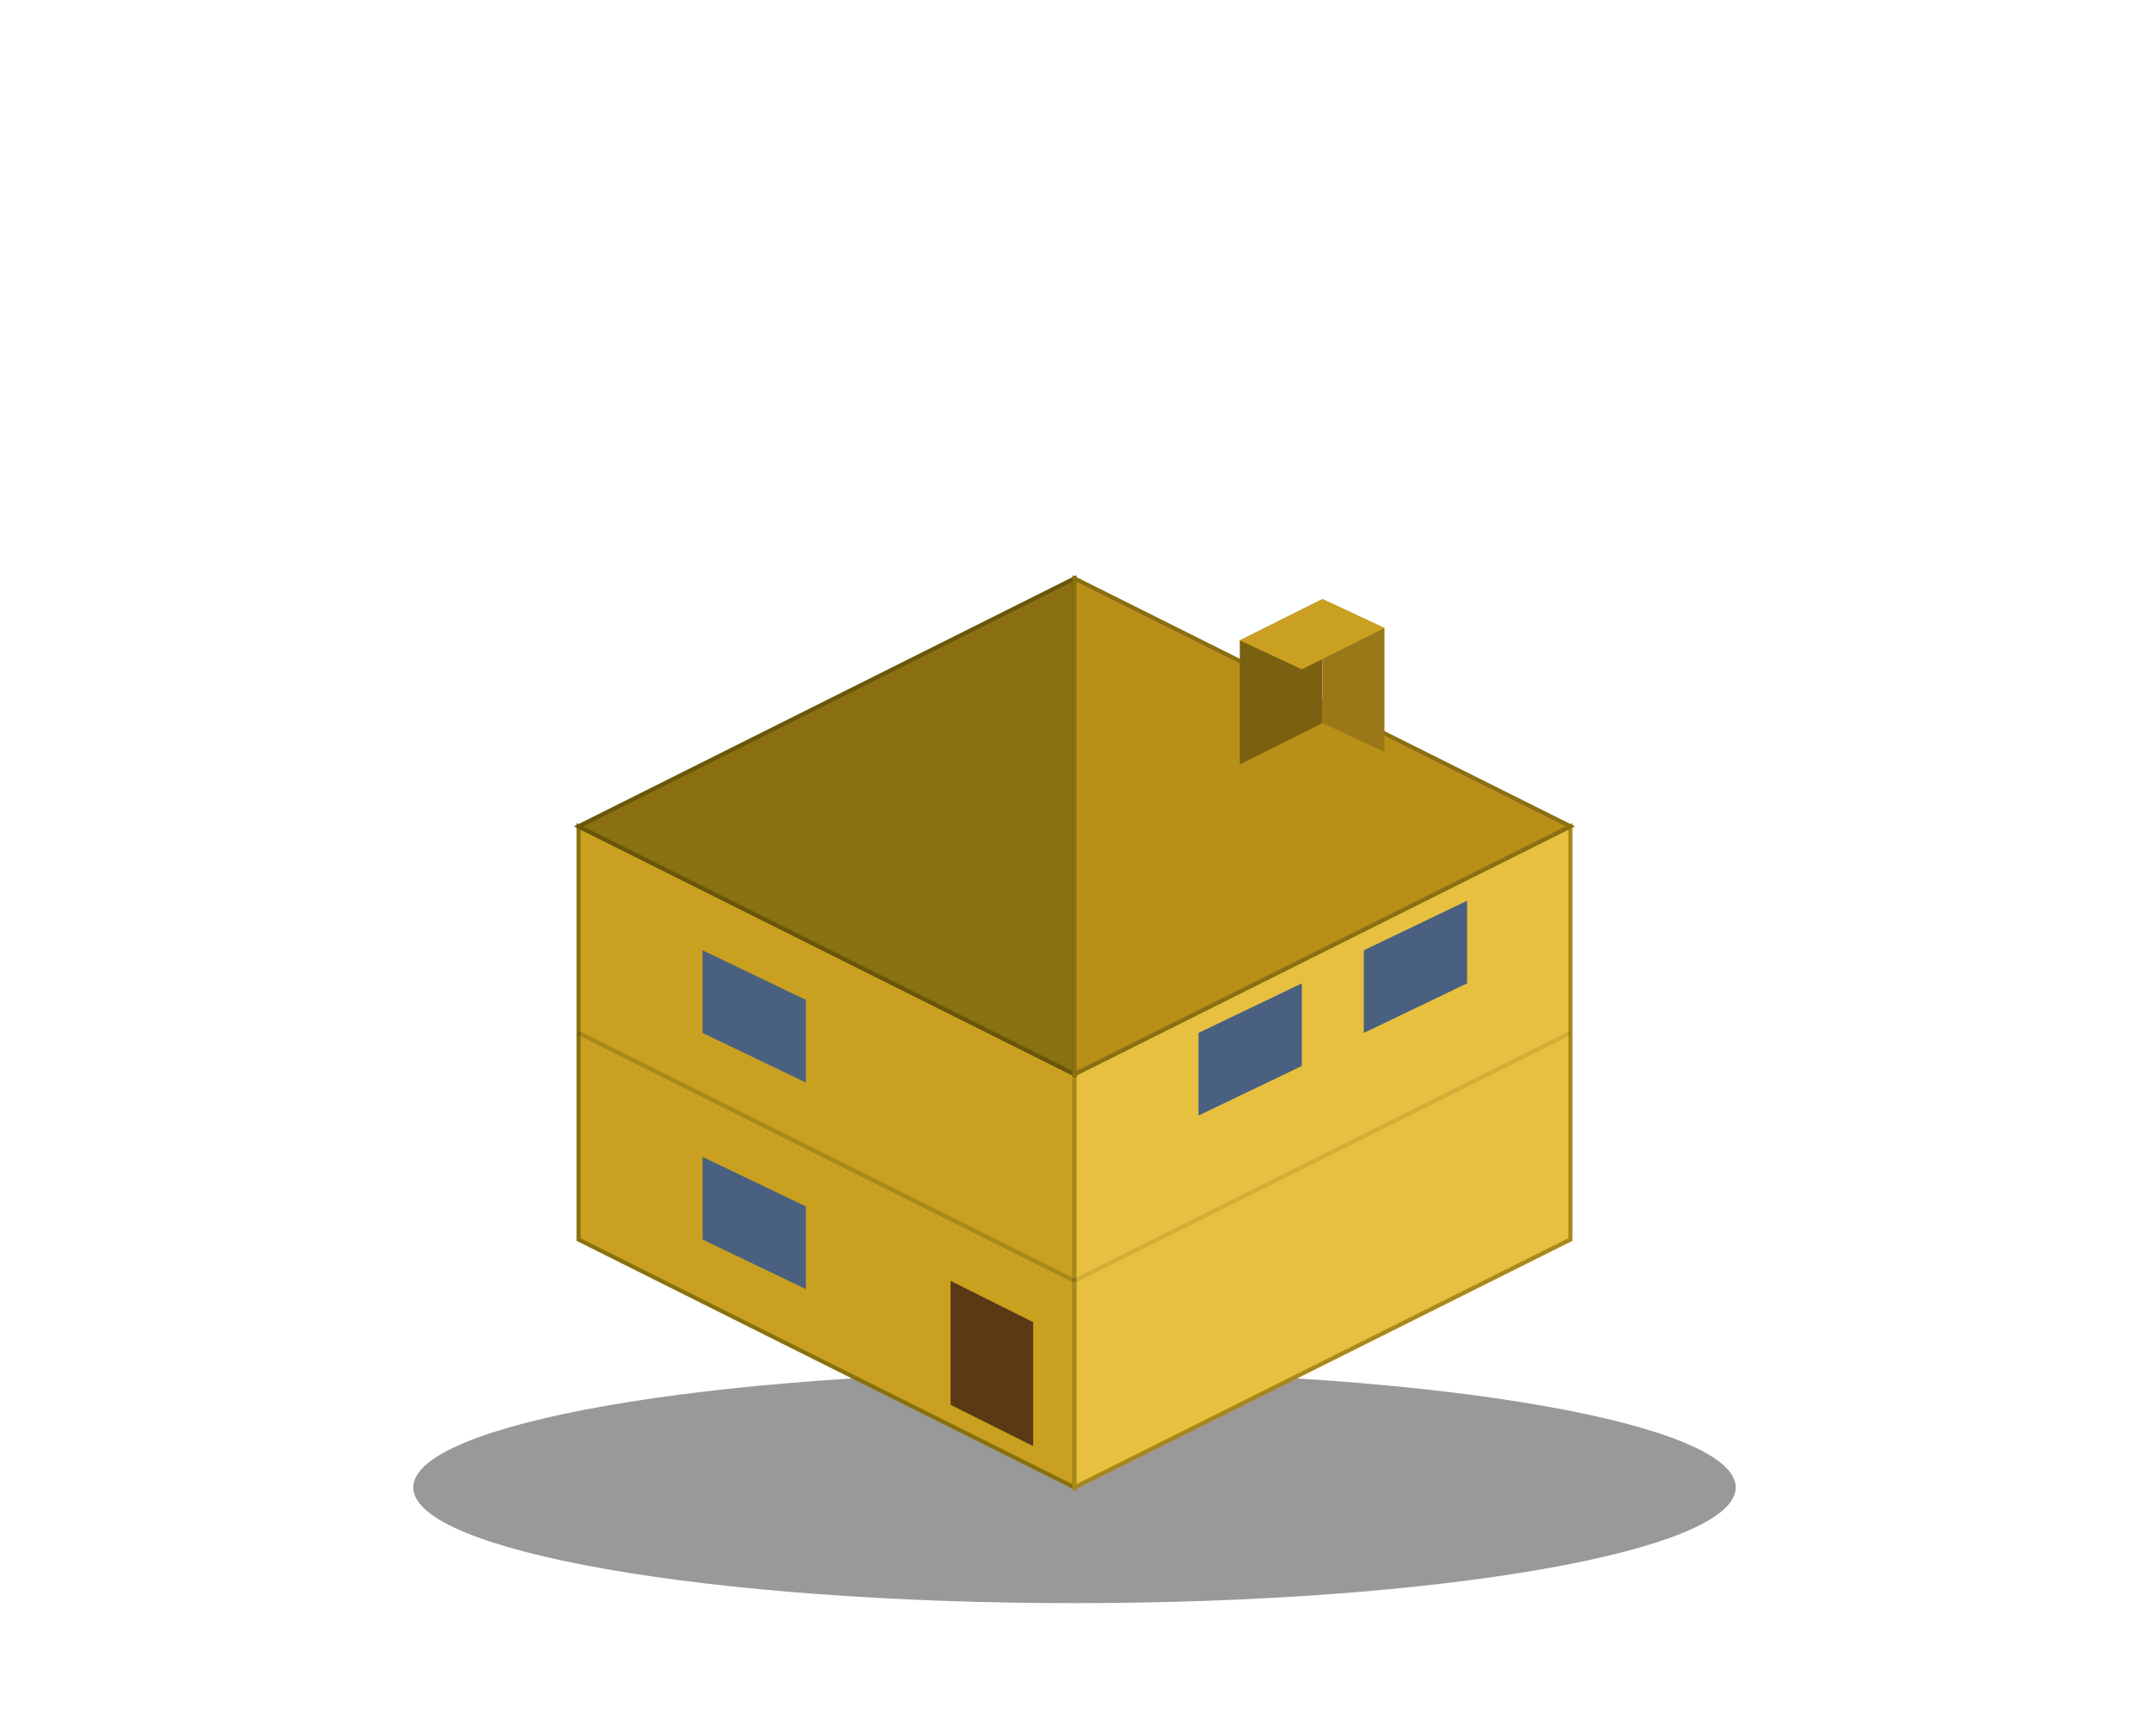
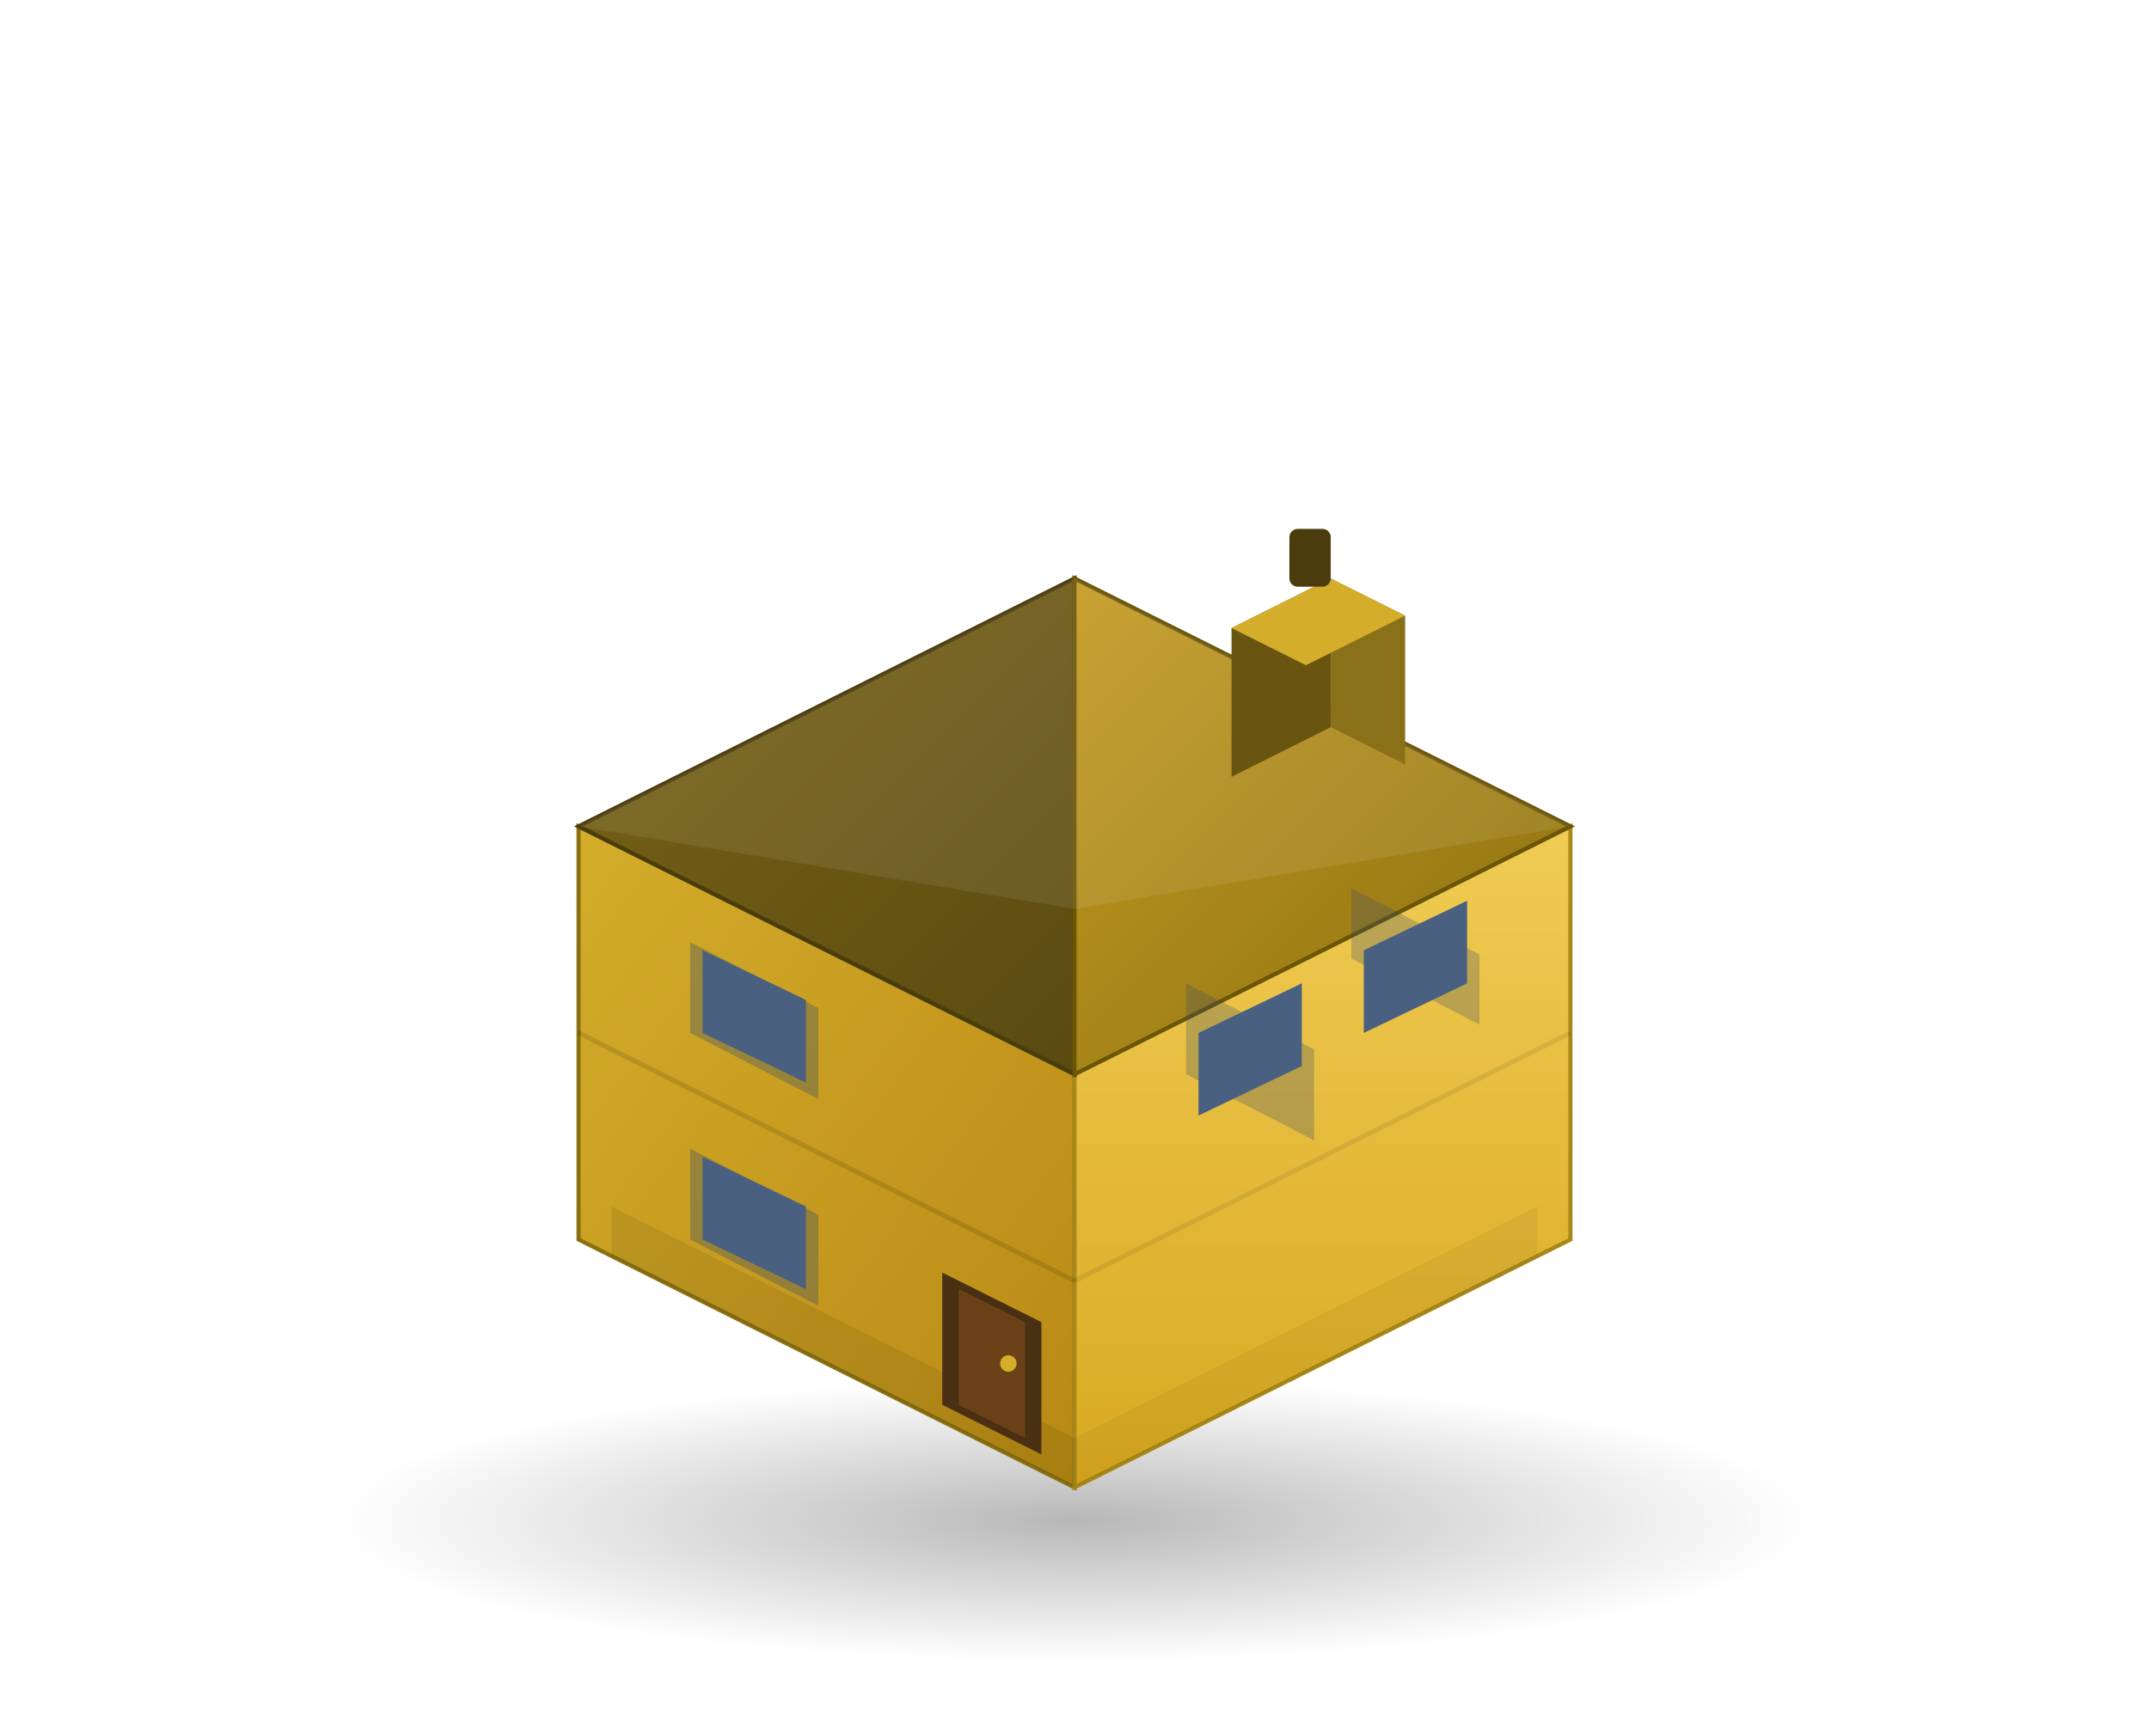
- <svg xmlns="http://www.w3.org/2000/svg" viewBox="0 0 520 420">
-   <ellipse cx="260" cy="360" rx="160" ry="28" fill="rgba(0,0,0,.4)" />
-   <path d="M140 200 L260 260 L260 360 L140 300 Z" fill="#c9a020" stroke="#8a7010" stroke-width="1" />
-   <path d="M260 260 L380 200 L380 300 L260 360 Z" fill="#e8c040" stroke="#a88818" stroke-width="1" />
-   <path d="M140 200 L260 140 L260 260 Z" fill="#8a7010" stroke="#6a5508" stroke-width="1" />
-   <path d="M260 140 L380 200 L260 260 Z" fill="#b89018" stroke="#8a7010" stroke-width="1" />
-   <path d="M300 155 L320 145 L320 175 L300 185 Z" fill="#7a6010" />
-   <path d="M320 145 L335 152 L335 182 L320 175 Z" fill="#9a7818" />
-   <path d="M300 155 L320 145 L335 152 L315 162 Z" fill="#c9a020" />
-   <line x1="140" y1="250" x2="260" y2="310" stroke="rgba(0,0,0,.15)" stroke-width="1" />
-   <line x1="260" y1="310" x2="380" y2="250" stroke="rgba(0,0,0,.1)" stroke-width="1" />
+ <svg xmlns="http://www.w3.org/2000/svg" viewBox="0 0 520 420" role="img" aria-label="Gulavillan">
+   <defs>
+     <linearGradient id="wallL" x1="0" y1="0" x2="1" y2="1">
+       <stop offset="0%" stop-color="#d4ad2b" />
+       <stop offset="100%" stop-color="#b88914" />
+     </linearGradient>
+     <linearGradient id="wallR" x1="0" y1="0" x2="0" y2="1">
+       <stop offset="0%" stop-color="#f0cc55" />
+       <stop offset="100%" stop-color="#d9a820" />
+     </linearGradient>
+     <linearGradient id="roofL" x1="0" y1="0" x2="1" y2="1">
+       <stop offset="0%" stop-color="#7a6418" />
+       <stop offset="100%" stop-color="#5a4a10" />
+     </linearGradient>
+     <linearGradient id="roofR" x1="0" y1="0" x2="1" y2="1">
+       <stop offset="0%" stop-color="#c49a22" />
+       <stop offset="100%" stop-color="#8a7010" />
+     </linearGradient>
+     <radialGradient id="ground" cx="50%" cy="50%" r="50%">
+       <stop offset="0%" stop-color="rgba(0,0,0,.28)" />
+       <stop offset="100%" stop-color="rgba(0,0,0,0)" />
+     </radialGradient>
+   </defs>
+   <ellipse cx="260" cy="368" rx="178" ry="34" fill="url(#ground)" />
+   <path d="M140 200 L260 260 L260 360 L140 300 Z" fill="url(#wallL)" stroke="#8a7010" stroke-width="1" />
+   <path d="M260 260 L380 200 L380 300 L260 360 Z" fill="url(#wallR)" stroke="#a88818" stroke-width="1" />
+   <path d="M140 200 L260 140 L260 260 Z" fill="url(#roofL)" stroke="#4a3c0c" stroke-width="1" />
+   <path d="M260 140 L380 200 L260 260 Z" fill="url(#roofR)" stroke="#6a5508" stroke-width="1" />
+   <path d="M140 200 L260 140 L380 200 L260 220 Z" fill="rgba(255,255,255,.08)" />
+   <path d="M298 152 L322 140 L322 176 L298 188 Z" fill="#6a5510" />
+   <path d="M322 140 L340 149 L340 185 L322 176 Z" fill="#8a7018" />
+   <path d="M298 152 L322 140 L340 149 L316 161 Z" fill="#d4ad2b" />
+   <rect x="312" y="128" width="10" height="14" rx="2" fill="#4a3c0c" />
+   <line x1="140" y1="250" x2="260" y2="310" stroke="rgba(0,0,0,.12)" stroke-width="1.2" />
+   <line x1="260" y1="310" x2="380" y2="250" stroke="rgba(0,0,0,.08)" stroke-width="1.2" />
+   <path d="M148 292 L260 348 L260 360 L148 304 Z" fill="rgba(0,0,0,.08)" />
+   <path d="M260 348 L372 292 L372 304 L260 360 Z" fill="rgba(0,0,0,.05)" />
  <g data-slot="light" data-index="0" data-action="toggle">
    <path d="M155 218 L210 248 L210 275 L155 245 Z" fill="transparent" />
+     <path d="M167 228 L198 244 L198 266 L167 250 Z" fill="#3a4d66" opacity=".35" />
    <path d="M170 230 L195 242 L195 262 L170 250 Z" fill="#4a6080" data-slot="light" data-index="0" data-widget="state-fill" data-on="#fff5a0" data-off="#4a6080" />
-     <ellipse cx="182" cy="248" rx="20" ry="8" fill="rgba(255,240,150,.25)" data-slot="light" data-index="0" data-widget="visible-on" style="display:none" />
+     <ellipse cx="182" cy="248" rx="22" ry="9" fill="rgba(255,240,150,.28)" data-slot="light" data-index="0" data-widget="visible-on" style="display:none" />
  </g>
  <g data-slot="light" data-index="1" data-action="toggle">
    <path d="M155 268 L210 298 L210 325 L155 295 Z" fill="transparent" />
+     <path d="M167 278 L198 294 L198 316 L167 300 Z" fill="#3a4d66" opacity=".35" />
    <path d="M170 280 L195 292 L195 312 L170 300 Z" fill="#4a6080" data-slot="light" data-index="1" data-widget="state-fill" data-on="#fff5a0" data-off="#4a6080" />
-     <ellipse cx="182" cy="298" rx="20" ry="8" fill="rgba(255,240,150,.25)" data-slot="light" data-index="1" data-widget="visible-on" style="display:none" />
+     <ellipse cx="182" cy="298" rx="22" ry="9" fill="rgba(255,240,150,.28)" data-slot="light" data-index="1" data-widget="visible-on" style="display:none" />
  </g>
  <g data-slot="light" data-index="2" data-action="toggle">
    <path d="M275 228 L330 258 L330 285 L275 255 Z" fill="transparent" />
+     <path d="M287 238 L318 254 L318 276 L287 260 Z" fill="#3a4d66" opacity=".28" />
    <path d="M290 250 L315 238 L315 258 L290 270 Z" fill="#4a6080" data-slot="light" data-index="2" data-widget="state-fill" data-on="#fff5a0" data-off="#4a6080" />
-     <ellipse cx="302" cy="256" rx="18" ry="8" fill="rgba(255,240,150,.2)" data-slot="light" data-index="2" data-widget="visible-on" style="display:none" />
+     <ellipse cx="302" cy="256" rx="20" ry="9" fill="rgba(255,240,150,.22)" data-slot="light" data-index="2" data-widget="visible-on" style="display:none" />
  </g>
  <g data-slot="light" data-index="3" data-action="toggle">
    <path d="M315 205 L370 235 L370 255 L315 225 Z" fill="transparent" />
+     <path d="M327 215 L358 231 L358 248 L327 232 Z" fill="#3a4d66" opacity=".28" />
    <path d="M330 230 L355 218 L355 238 L330 250 Z" fill="#4a6080" data-slot="light" data-index="3" data-widget="state-fill" data-on="#fff5a0" data-off="#4a6080" />
-     <ellipse cx="342" cy="232" rx="16" ry="7" fill="rgba(255,240,150,.2)" data-slot="light" data-index="3" data-widget="visible-on" style="display:none" />
+     <ellipse cx="342" cy="232" rx="18" ry="8" fill="rgba(255,240,150,.22)" data-slot="light" data-index="3" data-widget="visible-on" style="display:none" />
  </g>
  <g data-slot="door">
    <g data-slot="door" data-widget="visible-off">
-       <path d="M230 310 L250 320 L250 350 L230 340 Z" fill="#5a3a15" />
+       <path d="M228 308 L252 320 L252 352 L228 340 Z" fill="#4a3012" />
+       <path d="M232 312 L248 320 L248 348 L232 340 Z" fill="#6b4218" />
+       <circle cx="244" cy="330" r="2" fill="#d4ad2b" />
    </g>
    <g data-slot="door" data-widget="visible-on" style="display:none">
-       <path d="M230 310 L250 320 L250 350 L230 340 Z" fill="#2a2018" />
-       <path d="M208 302 L230 314 L230 344 L208 332 Z" fill="#5a3a15" />
+       <path d="M228 308 L252 320 L252 352 L228 340 Z" fill="#241810" />
+       <path d="M204 298 L228 312 L228 344 L204 330 Z" fill="#6b4218" />
+       <circle cx="212" cy="322" r="2" fill="#d4ad2b" />
    </g>
  </g>
</svg>
